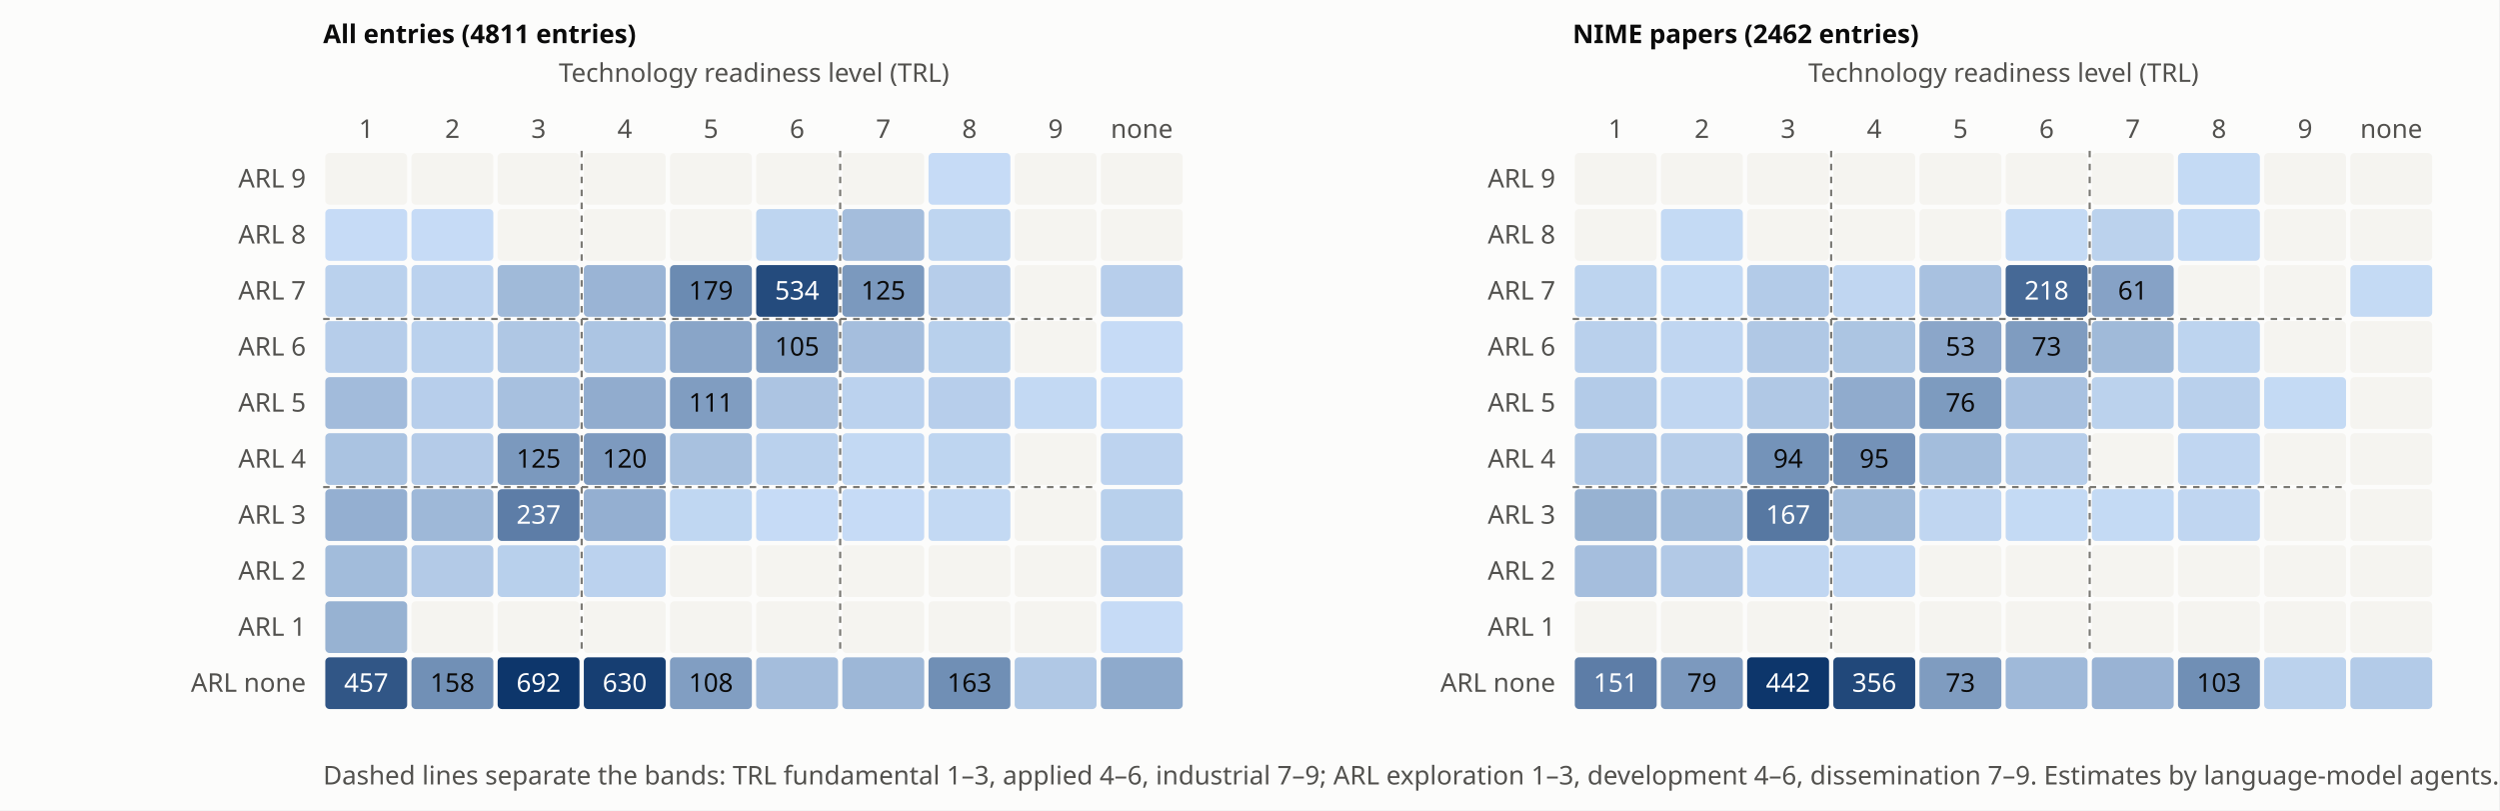
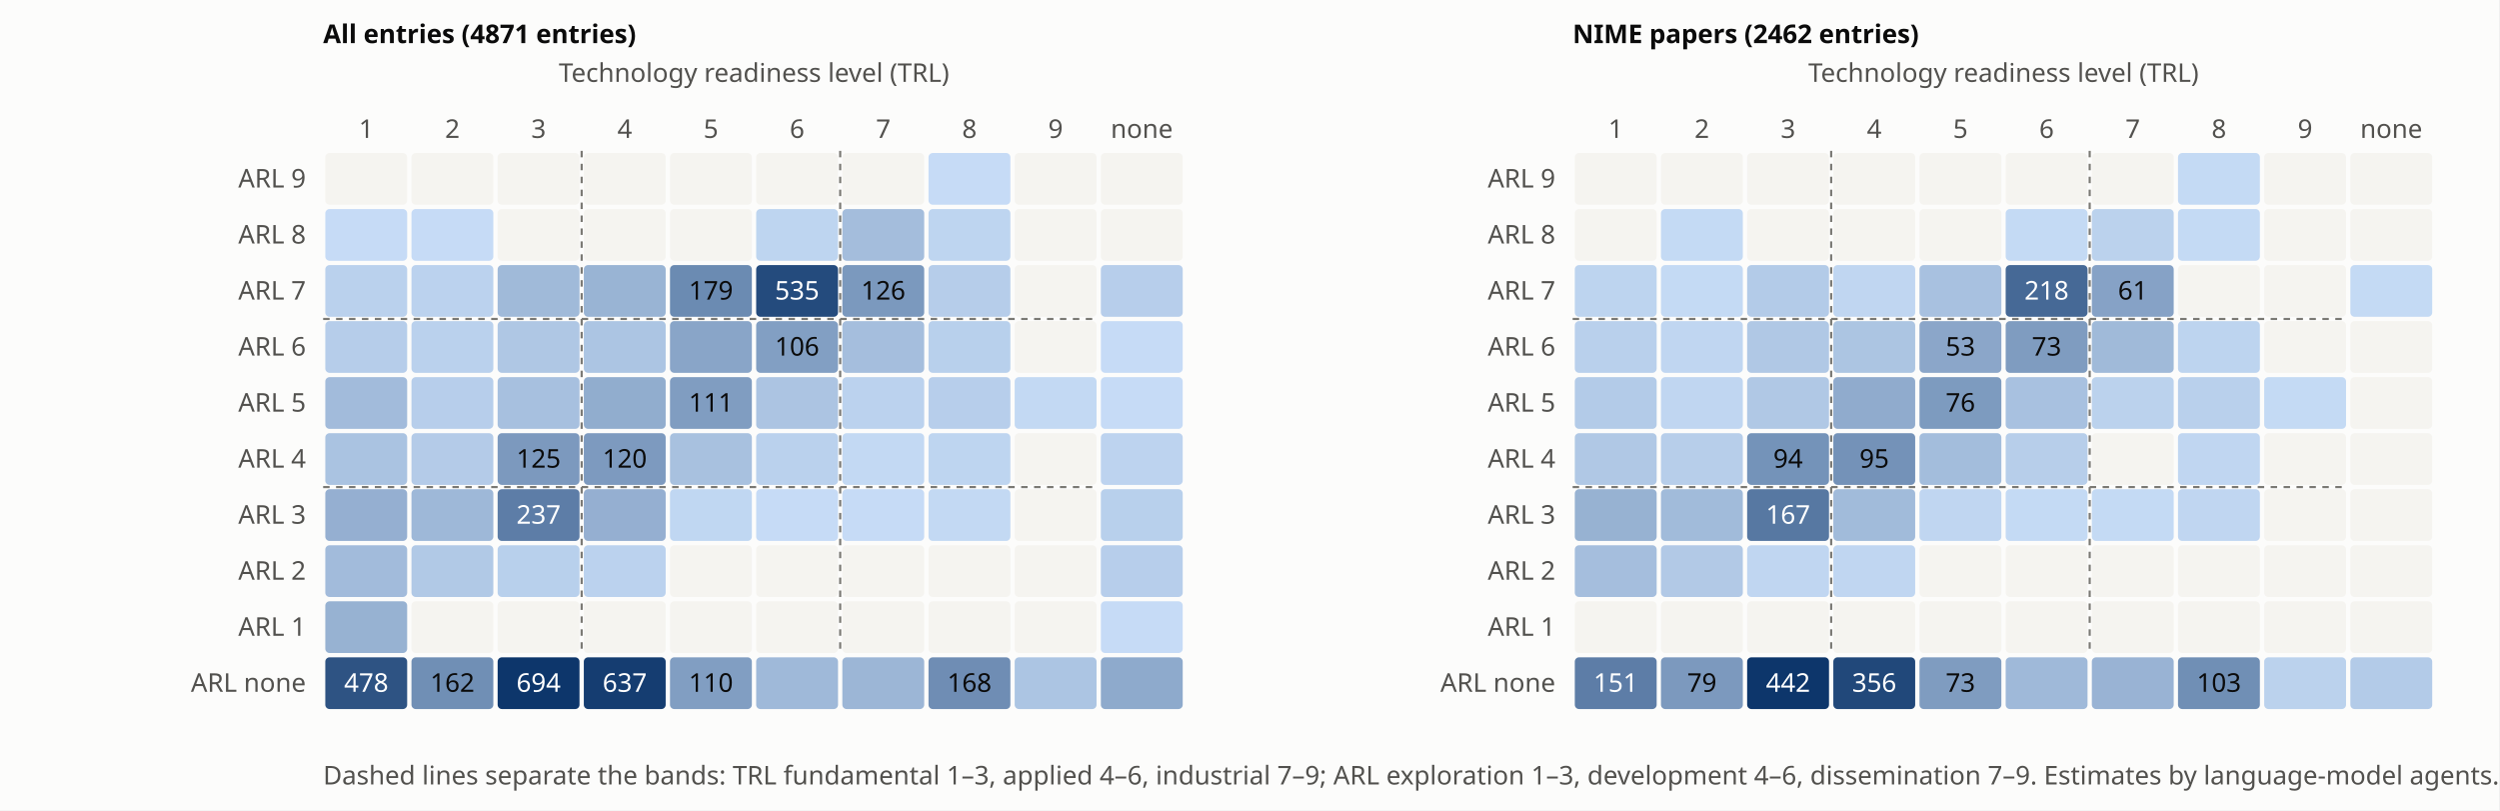
<svg xmlns="http://www.w3.org/2000/svg" width="1160" height="376" viewBox="0 0 1160 376" font-family="system-ui, sans-serif" font-size="12">
  <rect width="1160" height="376" fill="#fcfcfb" />
-   <text x="150" y="20" font-weight="600" fill="#0b0b0b">All entries (4811 entries)</text>
+   <text x="150" y="20" font-weight="600" fill="#0b0b0b">All entries (4871 entries)</text>
  <text x="350" y="38" text-anchor="middle" fill="#52514e">Technology readiness level (TRL)</text>
  <text x="170.0" y="64" text-anchor="middle" fill="#52514e">1</text>
  <text x="210.0" y="64" text-anchor="middle" fill="#52514e">2</text>
  <text x="250.0" y="64" text-anchor="middle" fill="#52514e">3</text>
  <text x="290.0" y="64" text-anchor="middle" fill="#52514e">4</text>
  <text x="330.0" y="64" text-anchor="middle" fill="#52514e">5</text>
  <text x="370.0" y="64" text-anchor="middle" fill="#52514e">6</text>
  <text x="410.0" y="64" text-anchor="middle" fill="#52514e">7</text>
  <text x="450.0" y="64" text-anchor="middle" fill="#52514e">8</text>
  <text x="490.0" y="64" text-anchor="middle" fill="#52514e">9</text>
  <text x="530.0" y="64" text-anchor="middle" fill="#52514e">none</text>
  <text x="142" y="87.0" text-anchor="end" fill="#52514e">ARL 9</text>
  <rect x="151" y="71" width="38" height="24" rx="2" fill="#f5f4f0" />
  <rect x="191" y="71" width="38" height="24" rx="2" fill="#f5f4f0" />
  <rect x="231" y="71" width="38" height="24" rx="2" fill="#f5f4f0" />
  <rect x="271" y="71" width="38" height="24" rx="2" fill="#f5f4f0" />
  <rect x="311" y="71" width="38" height="24" rx="2" fill="#f5f4f0" />
  <rect x="351" y="71" width="38" height="24" rx="2" fill="#f5f4f0" />
  <rect x="391" y="71" width="38" height="24" rx="2" fill="#f5f4f0" />
  <rect x="431" y="71" width="38" height="24" rx="2" fill="#c6dbf6" />
  <rect x="471" y="71" width="38" height="24" rx="2" fill="#f5f4f0" />
  <rect x="511" y="71" width="38" height="24" rx="2" fill="#f5f4f0" />
  <text x="142" y="113.0" text-anchor="end" fill="#52514e">ARL 8</text>
  <rect x="151" y="97" width="38" height="24" rx="2" fill="#c6dbf6" />
  <rect x="191" y="97" width="38" height="24" rx="2" fill="#c6dbf6" />
  <rect x="231" y="97" width="38" height="24" rx="2" fill="#f5f4f0" />
  <rect x="271" y="97" width="38" height="24" rx="2" fill="#f5f4f0" />
  <rect x="311" y="97" width="38" height="24" rx="2" fill="#f5f4f0" />
  <rect x="351" y="97" width="38" height="24" rx="2" fill="#bed5f0" />
  <rect x="391" y="97" width="38" height="24" rx="2" fill="#a4bddc" />
  <rect x="431" y="97" width="38" height="24" rx="2" fill="#bed5f0" />
  <rect x="471" y="97" width="38" height="24" rx="2" fill="#f5f4f0" />
  <rect x="511" y="97" width="38" height="24" rx="2" fill="#f5f4f0" />
  <text x="142" y="139.0" text-anchor="end" fill="#52514e">ARL 7</text>
  <rect x="151" y="123" width="38" height="24" rx="2" fill="#bad1ed" />
  <rect x="191" y="123" width="38" height="24" rx="2" fill="#bbd2ee" />
  <rect x="231" y="123" width="38" height="24" rx="2" fill="#a0bad9" />
-   <rect x="271" y="123" width="38" height="24" rx="2" fill="#9ab4d5" />
+   <rect x="271" y="123" width="38" height="24" rx="2" fill="#99b4d4" />
  <rect x="311" y="123" width="38" height="24" rx="2" fill="#6b8bb2" />
  <text x="330.0" y="139.0" text-anchor="middle" fill="#0b0b0b">179</text>
  <rect x="351" y="123" width="38" height="24" rx="2" fill="#244b7d" />
-   <text x="370.0" y="139.0" text-anchor="middle" fill="#ffffff">534</text>
+   <text x="370.0" y="139.0" text-anchor="middle" fill="#ffffff">535</text>
  <rect x="391" y="123" width="38" height="24" rx="2" fill="#7b99be" />
-   <text x="410.0" y="139.0" text-anchor="middle" fill="#0b0b0b">125</text>
+   <text x="410.0" y="139.0" text-anchor="middle" fill="#0b0b0b">126</text>
  <rect x="431" y="123" width="38" height="24" rx="2" fill="#b6cdea" />
  <rect x="471" y="123" width="38" height="24" rx="2" fill="#f5f4f0" />
  <rect x="511" y="123" width="38" height="24" rx="2" fill="#b7ceeb" />
  <text x="142" y="165.0" text-anchor="end" fill="#52514e">ARL 6</text>
  <rect x="151" y="149" width="38" height="24" rx="2" fill="#b6cdea" />
  <rect x="191" y="149" width="38" height="24" rx="2" fill="#bad1ed" />
  <rect x="231" y="149" width="38" height="24" rx="2" fill="#afc7e4" />
  <rect x="271" y="149" width="38" height="24" rx="2" fill="#acc5e3" />
  <rect x="311" y="149" width="38" height="24" rx="2" fill="#89a5c8" />
  <rect x="351" y="149" width="38" height="24" rx="2" fill="#829fc3" />
-   <text x="370.0" y="165.0" text-anchor="middle" fill="#0b0b0b">105</text>
+   <text x="370.0" y="165.0" text-anchor="middle" fill="#0b0b0b">106</text>
  <rect x="391" y="149" width="38" height="24" rx="2" fill="#a5bedd" />
  <rect x="431" y="149" width="38" height="24" rx="2" fill="#b8d0ec" />
  <rect x="471" y="149" width="38" height="24" rx="2" fill="#f5f4f0" />
  <rect x="511" y="149" width="38" height="24" rx="2" fill="#c6dbf6" />
  <text x="142" y="191.0" text-anchor="end" fill="#52514e">ARL 5</text>
  <rect x="151" y="175" width="38" height="24" rx="2" fill="#a2bbdb" />
  <rect x="191" y="175" width="38" height="24" rx="2" fill="#b7ceeb" />
  <rect x="231" y="175" width="38" height="24" rx="2" fill="#a7c0df" />
-   <rect x="271" y="175" width="38" height="24" rx="2" fill="#91acce" />
+   <rect x="271" y="175" width="38" height="24" rx="2" fill="#91adce" />
  <rect x="311" y="175" width="38" height="24" rx="2" fill="#809dc1" />
  <text x="330.0" y="191.0" text-anchor="middle" fill="#0b0b0b">111</text>
  <rect x="351" y="175" width="38" height="24" rx="2" fill="#acc4e2" />
  <rect x="391" y="175" width="38" height="24" rx="2" fill="#bbd2ee" />
  <rect x="431" y="175" width="38" height="24" rx="2" fill="#b7ceeb" />
  <rect x="471" y="175" width="38" height="24" rx="2" fill="#c3d9f3" />
  <rect x="511" y="175" width="38" height="24" rx="2" fill="#c6dbf6" />
  <text x="142" y="217.0" text-anchor="end" fill="#52514e">ARL 4</text>
  <rect x="151" y="201" width="38" height="24" rx="2" fill="#aac3e1" />
  <rect x="191" y="201" width="38" height="24" rx="2" fill="#b4cbe8" />
-   <rect x="231" y="201" width="38" height="24" rx="2" fill="#7b99be" />
+   <rect x="231" y="201" width="38" height="24" rx="2" fill="#7c99be" />
  <text x="250.0" y="217.0" text-anchor="middle" fill="#0b0b0b">125</text>
  <rect x="271" y="201" width="38" height="24" rx="2" fill="#7d9abf" />
  <text x="290.0" y="217.0" text-anchor="middle" fill="#0b0b0b">120</text>
  <rect x="311" y="201" width="38" height="24" rx="2" fill="#a8c1df" />
  <rect x="351" y="201" width="38" height="24" rx="2" fill="#bad1ed" />
  <rect x="391" y="201" width="38" height="24" rx="2" fill="#c3d9f3" />
  <rect x="431" y="201" width="38" height="24" rx="2" fill="#bed5f0" />
  <rect x="471" y="201" width="38" height="24" rx="2" fill="#f5f4f0" />
  <rect x="511" y="201" width="38" height="24" rx="2" fill="#bdd3ef" />
  <text x="142" y="243.0" text-anchor="end" fill="#52514e">ARL 3</text>
-   <rect x="151" y="227" width="38" height="24" rx="2" fill="#94afd1" />
+   <rect x="151" y="227" width="38" height="24" rx="2" fill="#95afd1" />
  <rect x="191" y="227" width="38" height="24" rx="2" fill="#9eb8d8" />
  <rect x="231" y="227" width="38" height="24" rx="2" fill="#5d7da7" />
  <text x="250.0" y="243.0" text-anchor="middle" fill="#ffffff">237</text>
-   <rect x="271" y="227" width="38" height="24" rx="2" fill="#94afd1" />
+   <rect x="271" y="227" width="38" height="24" rx="2" fill="#95afd1" />
  <rect x="311" y="227" width="38" height="24" rx="2" fill="#c0d7f2" />
  <rect x="351" y="227" width="38" height="24" rx="2" fill="#c6dbf6" />
  <rect x="391" y="227" width="38" height="24" rx="2" fill="#c6dbf6" />
  <rect x="431" y="227" width="38" height="24" rx="2" fill="#c3d9f3" />
  <rect x="471" y="227" width="38" height="24" rx="2" fill="#f5f4f0" />
  <rect x="511" y="227" width="38" height="24" rx="2" fill="#b8d0ec" />
  <text x="142" y="269.0" text-anchor="end" fill="#52514e">ARL 2</text>
-   <rect x="151" y="253" width="38" height="24" rx="2" fill="#a2bcdb" />
-   <rect x="191" y="253" width="38" height="24" rx="2" fill="#b3cae7" />
+   <rect x="151" y="253" width="38" height="24" rx="2" fill="#a2bbdb" />
+   <rect x="191" y="253" width="38" height="24" rx="2" fill="#b1c9e6" />
  <rect x="231" y="253" width="38" height="24" rx="2" fill="#b8d0ec" />
  <rect x="271" y="253" width="38" height="24" rx="2" fill="#bbd2ee" />
  <rect x="311" y="253" width="38" height="24" rx="2" fill="#f5f4f0" />
  <rect x="351" y="253" width="38" height="24" rx="2" fill="#f5f4f0" />
  <rect x="391" y="253" width="38" height="24" rx="2" fill="#f5f4f0" />
  <rect x="431" y="253" width="38" height="24" rx="2" fill="#f5f4f0" />
  <rect x="471" y="253" width="38" height="24" rx="2" fill="#f5f4f0" />
  <rect x="511" y="253" width="38" height="24" rx="2" fill="#b7ceeb" />
  <text x="142" y="295.0" text-anchor="end" fill="#52514e">ARL 1</text>
  <rect x="151" y="279" width="38" height="24" rx="2" fill="#97b2d2" />
  <rect x="191" y="279" width="38" height="24" rx="2" fill="#f5f4f0" />
  <rect x="231" y="279" width="38" height="24" rx="2" fill="#f5f4f0" />
  <rect x="271" y="279" width="38" height="24" rx="2" fill="#f5f4f0" />
  <rect x="311" y="279" width="38" height="24" rx="2" fill="#f5f4f0" />
  <rect x="351" y="279" width="38" height="24" rx="2" fill="#f5f4f0" />
  <rect x="391" y="279" width="38" height="24" rx="2" fill="#f5f4f0" />
  <rect x="431" y="279" width="38" height="24" rx="2" fill="#f5f4f0" />
  <rect x="471" y="279" width="38" height="24" rx="2" fill="#f5f4f0" />
  <rect x="511" y="279" width="38" height="24" rx="2" fill="#c6dbf6" />
  <text x="142" y="321.0" text-anchor="end" fill="#52514e">ARL none</text>
-   <rect x="151" y="305" width="38" height="24" rx="2" fill="#315686" />
-   <text x="170.0" y="321.0" text-anchor="middle" fill="#ffffff">457</text>
-   <rect x="191" y="305" width="38" height="24" rx="2" fill="#7190b6" />
-   <text x="210.0" y="321.0" text-anchor="middle" fill="#0b0b0b">158</text>
+   <rect x="151" y="305" width="38" height="24" rx="2" fill="#2e5383" />
+   <text x="170.0" y="321.0" text-anchor="middle" fill="#ffffff">478</text>
+   <rect x="191" y="305" width="38" height="24" rx="2" fill="#708fb5" />
+   <text x="210.0" y="321.0" text-anchor="middle" fill="#0b0b0b">162</text>
  <rect x="231" y="305" width="38" height="24" rx="2" fill="#0d366b" />
-   <text x="250.0" y="321.0" text-anchor="middle" fill="#ffffff">692</text>
-   <rect x="271" y="305" width="38" height="24" rx="2" fill="#163e72" />
-   <text x="290.0" y="321.0" text-anchor="middle" fill="#ffffff">630</text>
+   <text x="250.0" y="321.0" text-anchor="middle" fill="#ffffff">694</text>
+   <rect x="271" y="305" width="38" height="24" rx="2" fill="#153d71" />
+   <text x="290.0" y="321.0" text-anchor="middle" fill="#ffffff">637</text>
  <rect x="311" y="305" width="38" height="24" rx="2" fill="#819ec2" />
-   <text x="330.0" y="321.0" text-anchor="middle" fill="#0b0b0b">108</text>
-   <rect x="351" y="305" width="38" height="24" rx="2" fill="#a4bddc" />
-   <rect x="391" y="305" width="38" height="24" rx="2" fill="#9db7d7" />
-   <rect x="431" y="305" width="38" height="24" rx="2" fill="#708fb5" />
-   <text x="450.0" y="321.0" text-anchor="middle" fill="#0b0b0b">163</text>
-   <rect x="471" y="305" width="38" height="24" rx="2" fill="#b0c8e5" />
+   <text x="330.0" y="321.0" text-anchor="middle" fill="#0b0b0b">110</text>
+   <rect x="351" y="305" width="38" height="24" rx="2" fill="#9fb9d9" />
+   <rect x="391" y="305" width="38" height="24" rx="2" fill="#9cb6d6" />
+   <rect x="431" y="305" width="38" height="24" rx="2" fill="#6f8db4" />
+   <text x="450.0" y="321.0" text-anchor="middle" fill="#0b0b0b">168</text>
+   <rect x="471" y="305" width="38" height="24" rx="2" fill="#acc5e3" />
  <rect x="511" y="305" width="38" height="24" rx="2" fill="#8eaacc" />
  <line x1="270" x2="270" y1="70" y2="304" stroke="#7a7974" stroke-dasharray="3 3" />
  <line x1="150" x2="510" y1="226" y2="226" stroke="#7a7974" stroke-dasharray="3 3" />
  <line x1="390" x2="390" y1="70" y2="304" stroke="#7a7974" stroke-dasharray="3 3" />
  <line x1="150" x2="510" y1="148" y2="148" stroke="#7a7974" stroke-dasharray="3 3" />
  <text x="730" y="20" font-weight="600" fill="#0b0b0b">NIME papers (2462 entries)</text>
  <text x="930" y="38" text-anchor="middle" fill="#52514e">Technology readiness level (TRL)</text>
  <text x="750.0" y="64" text-anchor="middle" fill="#52514e">1</text>
  <text x="790.0" y="64" text-anchor="middle" fill="#52514e">2</text>
  <text x="830.0" y="64" text-anchor="middle" fill="#52514e">3</text>
  <text x="870.0" y="64" text-anchor="middle" fill="#52514e">4</text>
  <text x="910.0" y="64" text-anchor="middle" fill="#52514e">5</text>
  <text x="950.0" y="64" text-anchor="middle" fill="#52514e">6</text>
  <text x="990.0" y="64" text-anchor="middle" fill="#52514e">7</text>
  <text x="1030.0" y="64" text-anchor="middle" fill="#52514e">8</text>
  <text x="1070.0" y="64" text-anchor="middle" fill="#52514e">9</text>
  <text x="1110.0" y="64" text-anchor="middle" fill="#52514e">none</text>
  <text x="722" y="87.0" text-anchor="end" fill="#52514e">ARL 9</text>
  <rect x="731" y="71" width="38" height="24" rx="2" fill="#f5f4f0" />
  <rect x="771" y="71" width="38" height="24" rx="2" fill="#f5f4f0" />
  <rect x="811" y="71" width="38" height="24" rx="2" fill="#f5f4f0" />
  <rect x="851" y="71" width="38" height="24" rx="2" fill="#f5f4f0" />
  <rect x="891" y="71" width="38" height="24" rx="2" fill="#f5f4f0" />
  <rect x="931" y="71" width="38" height="24" rx="2" fill="#f5f4f0" />
  <rect x="971" y="71" width="38" height="24" rx="2" fill="#f5f4f0" />
  <rect x="1011" y="71" width="38" height="24" rx="2" fill="#c4daf4" />
  <rect x="1051" y="71" width="38" height="24" rx="2" fill="#f5f4f0" />
  <rect x="1091" y="71" width="38" height="24" rx="2" fill="#f5f4f0" />
  <text x="722" y="113.0" text-anchor="end" fill="#52514e">ARL 8</text>
  <rect x="731" y="97" width="38" height="24" rx="2" fill="#f5f4f0" />
  <rect x="771" y="97" width="38" height="24" rx="2" fill="#c4daf4" />
  <rect x="811" y="97" width="38" height="24" rx="2" fill="#f5f4f0" />
  <rect x="851" y="97" width="38" height="24" rx="2" fill="#f5f4f0" />
  <rect x="891" y="97" width="38" height="24" rx="2" fill="#f5f4f0" />
  <rect x="931" y="97" width="38" height="24" rx="2" fill="#c4daf4" />
  <rect x="971" y="97" width="38" height="24" rx="2" fill="#bbd2ed" />
  <rect x="1011" y="97" width="38" height="24" rx="2" fill="#c4daf4" />
  <rect x="1051" y="97" width="38" height="24" rx="2" fill="#f5f4f0" />
  <rect x="1091" y="97" width="38" height="24" rx="2" fill="#f5f4f0" />
  <text x="722" y="139.0" text-anchor="end" fill="#52514e">ARL 7</text>
  <rect x="731" y="123" width="38" height="24" rx="2" fill="#bdd4ef" />
  <rect x="771" y="123" width="38" height="24" rx="2" fill="#c4daf4" />
  <rect x="811" y="123" width="38" height="24" rx="2" fill="#b3cbe8" />
  <rect x="851" y="123" width="38" height="24" rx="2" fill="#c0d6f1" />
  <rect x="891" y="123" width="38" height="24" rx="2" fill="#a8c1e0" />
  <rect x="931" y="123" width="38" height="24" rx="2" fill="#466996" />
  <text x="950.0" y="139.0" text-anchor="middle" fill="#ffffff">218</text>
  <rect x="971" y="123" width="38" height="24" rx="2" fill="#86a2c6" />
  <text x="990.0" y="139.0" text-anchor="middle" fill="#0b0b0b">61</text>
  <rect x="1011" y="123" width="38" height="24" rx="2" fill="#f5f4f0" />
  <rect x="1051" y="123" width="38" height="24" rx="2" fill="#f5f4f0" />
  <rect x="1091" y="123" width="38" height="24" rx="2" fill="#c4daf4" />
  <text x="722" y="165.0" text-anchor="end" fill="#52514e">ARL 6</text>
  <rect x="731" y="149" width="38" height="24" rx="2" fill="#b9d0ec" />
  <rect x="771" y="149" width="38" height="24" rx="2" fill="#c0d6f1" />
  <rect x="811" y="149" width="38" height="24" rx="2" fill="#b0c8e5" />
  <rect x="851" y="149" width="38" height="24" rx="2" fill="#acc5e2" />
  <rect x="891" y="149" width="38" height="24" rx="2" fill="#8ba6c9" />
  <text x="910.0" y="165.0" text-anchor="middle" fill="#0b0b0b">53</text>
  <rect x="931" y="149" width="38" height="24" rx="2" fill="#7f9cc0" />
  <text x="950.0" y="165.0" text-anchor="middle" fill="#0b0b0b">73</text>
  <rect x="971" y="149" width="38" height="24" rx="2" fill="#a0bad9" />
  <rect x="1011" y="149" width="38" height="24" rx="2" fill="#bdd4ef" />
  <rect x="1051" y="149" width="38" height="24" rx="2" fill="#f5f4f0" />
  <rect x="1091" y="149" width="38" height="24" rx="2" fill="#f5f4f0" />
  <text x="722" y="191.0" text-anchor="end" fill="#52514e">ARL 5</text>
  <rect x="731" y="175" width="38" height="24" rx="2" fill="#b3cbe8" />
  <rect x="771" y="175" width="38" height="24" rx="2" fill="#c0d6f1" />
  <rect x="811" y="175" width="38" height="24" rx="2" fill="#b0c8e5" />
  <rect x="851" y="175" width="38" height="24" rx="2" fill="#90abcd" />
  <rect x="891" y="175" width="38" height="24" rx="2" fill="#7d9bbf" />
  <text x="910.0" y="191.0" text-anchor="middle" fill="#0b0b0b">76</text>
  <rect x="931" y="175" width="38" height="24" rx="2" fill="#a8c1e0" />
  <rect x="971" y="175" width="38" height="24" rx="2" fill="#bbd2ed" />
  <rect x="1011" y="175" width="38" height="24" rx="2" fill="#b9d0ec" />
  <rect x="1051" y="175" width="38" height="24" rx="2" fill="#c4daf4" />
  <rect x="1091" y="175" width="38" height="24" rx="2" fill="#f5f4f0" />
  <text x="722" y="217.0" text-anchor="end" fill="#52514e">ARL 4</text>
  <rect x="731" y="201" width="38" height="24" rx="2" fill="#b0c8e5" />
  <rect x="771" y="201" width="38" height="24" rx="2" fill="#b7ceea" />
  <rect x="811" y="201" width="38" height="24" rx="2" fill="#7493b9" />
  <text x="830.0" y="217.0" text-anchor="middle" fill="#0b0b0b">94</text>
  <rect x="851" y="201" width="38" height="24" rx="2" fill="#7492b8" />
  <text x="870.0" y="217.0" text-anchor="middle" fill="#0b0b0b">95</text>
  <rect x="891" y="201" width="38" height="24" rx="2" fill="#a3bddc" />
  <rect x="931" y="201" width="38" height="24" rx="2" fill="#b7ceea" />
  <rect x="971" y="201" width="38" height="24" rx="2" fill="#f5f4f0" />
  <rect x="1011" y="201" width="38" height="24" rx="2" fill="#c0d6f1" />
  <rect x="1051" y="201" width="38" height="24" rx="2" fill="#f5f4f0" />
  <rect x="1091" y="201" width="38" height="24" rx="2" fill="#f5f4f0" />
  <text x="722" y="243.0" text-anchor="end" fill="#52514e">ARL 3</text>
  <rect x="731" y="227" width="38" height="24" rx="2" fill="#97b2d2" />
  <rect x="771" y="227" width="38" height="24" rx="2" fill="#a1bbda" />
  <rect x="811" y="227" width="38" height="24" rx="2" fill="#5778a2" />
  <text x="830.0" y="243.0" text-anchor="middle" fill="#ffffff">167</text>
  <rect x="851" y="227" width="38" height="24" rx="2" fill="#a1bbda" />
  <rect x="891" y="227" width="38" height="24" rx="2" fill="#c0d6f1" />
  <rect x="931" y="227" width="38" height="24" rx="2" fill="#c4daf4" />
  <rect x="971" y="227" width="38" height="24" rx="2" fill="#c4daf4" />
  <rect x="1011" y="227" width="38" height="24" rx="2" fill="#c0d6f1" />
  <rect x="1051" y="227" width="38" height="24" rx="2" fill="#f5f4f0" />
  <rect x="1091" y="227" width="38" height="24" rx="2" fill="#f5f4f0" />
  <text x="722" y="269.0" text-anchor="end" fill="#52514e">ARL 2</text>
  <rect x="731" y="253" width="38" height="24" rx="2" fill="#a5bedd" />
  <rect x="771" y="253" width="38" height="24" rx="2" fill="#b2c9e6" />
  <rect x="811" y="253" width="38" height="24" rx="2" fill="#c0d6f1" />
  <rect x="851" y="253" width="38" height="24" rx="2" fill="#c0d6f1" />
  <rect x="891" y="253" width="38" height="24" rx="2" fill="#f5f4f0" />
  <rect x="931" y="253" width="38" height="24" rx="2" fill="#f5f4f0" />
  <rect x="971" y="253" width="38" height="24" rx="2" fill="#f5f4f0" />
  <rect x="1011" y="253" width="38" height="24" rx="2" fill="#f5f4f0" />
  <rect x="1051" y="253" width="38" height="24" rx="2" fill="#f5f4f0" />
  <rect x="1091" y="253" width="38" height="24" rx="2" fill="#f5f4f0" />
  <text x="722" y="295.0" text-anchor="end" fill="#52514e">ARL 1</text>
  <rect x="731" y="279" width="38" height="24" rx="2" fill="#f5f4f0" />
  <rect x="771" y="279" width="38" height="24" rx="2" fill="#f5f4f0" />
  <rect x="811" y="279" width="38" height="24" rx="2" fill="#f5f4f0" />
  <rect x="851" y="279" width="38" height="24" rx="2" fill="#f5f4f0" />
  <rect x="891" y="279" width="38" height="24" rx="2" fill="#f5f4f0" />
  <rect x="931" y="279" width="38" height="24" rx="2" fill="#f5f4f0" />
  <rect x="971" y="279" width="38" height="24" rx="2" fill="#f5f4f0" />
  <rect x="1011" y="279" width="38" height="24" rx="2" fill="#f5f4f0" />
  <rect x="1051" y="279" width="38" height="24" rx="2" fill="#f5f4f0" />
  <rect x="1091" y="279" width="38" height="24" rx="2" fill="#f5f4f0" />
  <text x="722" y="321.0" text-anchor="end" fill="#52514e">ARL none</text>
  <rect x="731" y="305" width="38" height="24" rx="2" fill="#5d7da7" />
  <text x="750.0" y="321.0" text-anchor="middle" fill="#ffffff">151</text>
  <rect x="771" y="305" width="38" height="24" rx="2" fill="#7c99be" />
  <text x="790.0" y="321.0" text-anchor="middle" fill="#0b0b0b">79</text>
  <rect x="811" y="305" width="38" height="24" rx="2" fill="#0d366b" />
  <text x="830.0" y="321.0" text-anchor="middle" fill="#ffffff">442</text>
  <rect x="851" y="305" width="38" height="24" rx="2" fill="#21487a" />
  <text x="870.0" y="321.0" text-anchor="middle" fill="#ffffff">356</text>
  <rect x="891" y="305" width="38" height="24" rx="2" fill="#7f9cc0" />
  <text x="910.0" y="321.0" text-anchor="middle" fill="#0b0b0b">73</text>
  <rect x="931" y="305" width="38" height="24" rx="2" fill="#9fb9d9" />
  <rect x="971" y="305" width="38" height="24" rx="2" fill="#99b3d4" />
  <rect x="1011" y="305" width="38" height="24" rx="2" fill="#708fb5" />
  <text x="1030.0" y="321.0" text-anchor="middle" fill="#0b0b0b">103</text>
  <rect x="1051" y="305" width="38" height="24" rx="2" fill="#bbd2ed" />
  <rect x="1091" y="305" width="38" height="24" rx="2" fill="#b3cbe8" />
  <line x1="850" x2="850" y1="70" y2="304" stroke="#7a7974" stroke-dasharray="3 3" />
  <line x1="730" x2="1090" y1="226" y2="226" stroke="#7a7974" stroke-dasharray="3 3" />
  <line x1="970" x2="970" y1="70" y2="304" stroke="#7a7974" stroke-dasharray="3 3" />
  <line x1="730" x2="1090" y1="148" y2="148" stroke="#7a7974" stroke-dasharray="3 3" />
  <text x="150" y="364" fill="#52514e">Dashed lines separate the bands: TRL fundamental 1–3, applied 4–6, industrial 7–9; ARL exploration 1–3, development 4–6, dissemination 7–9. Estimates by language-model agents.</text>
</svg>
